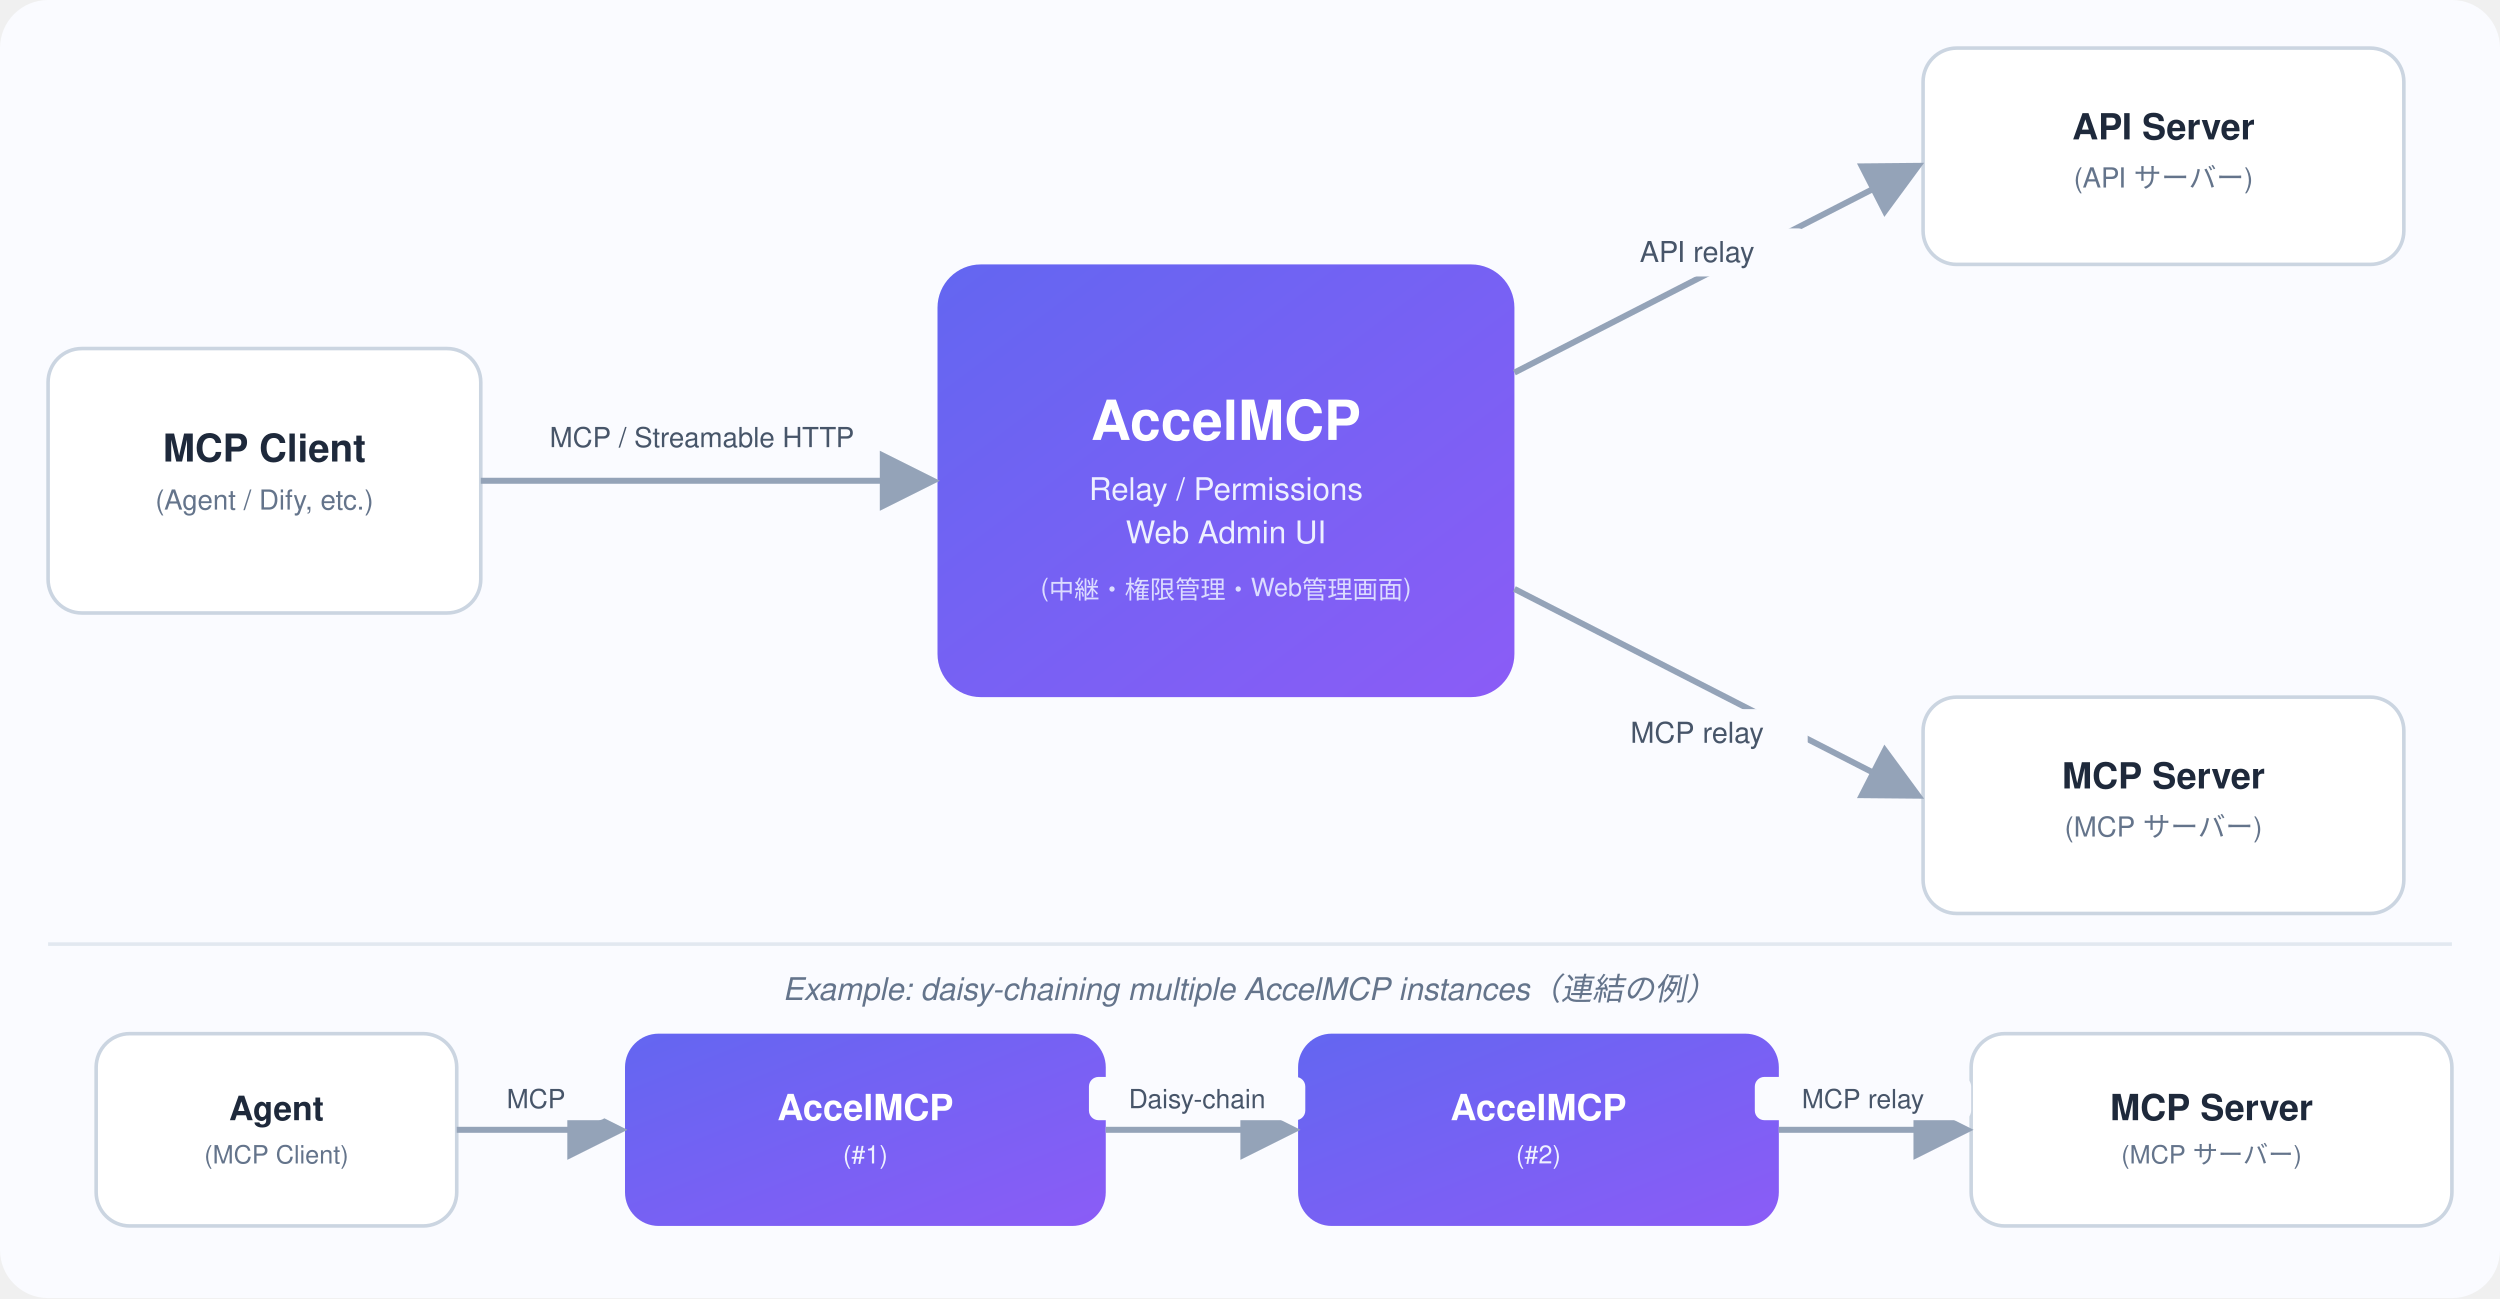
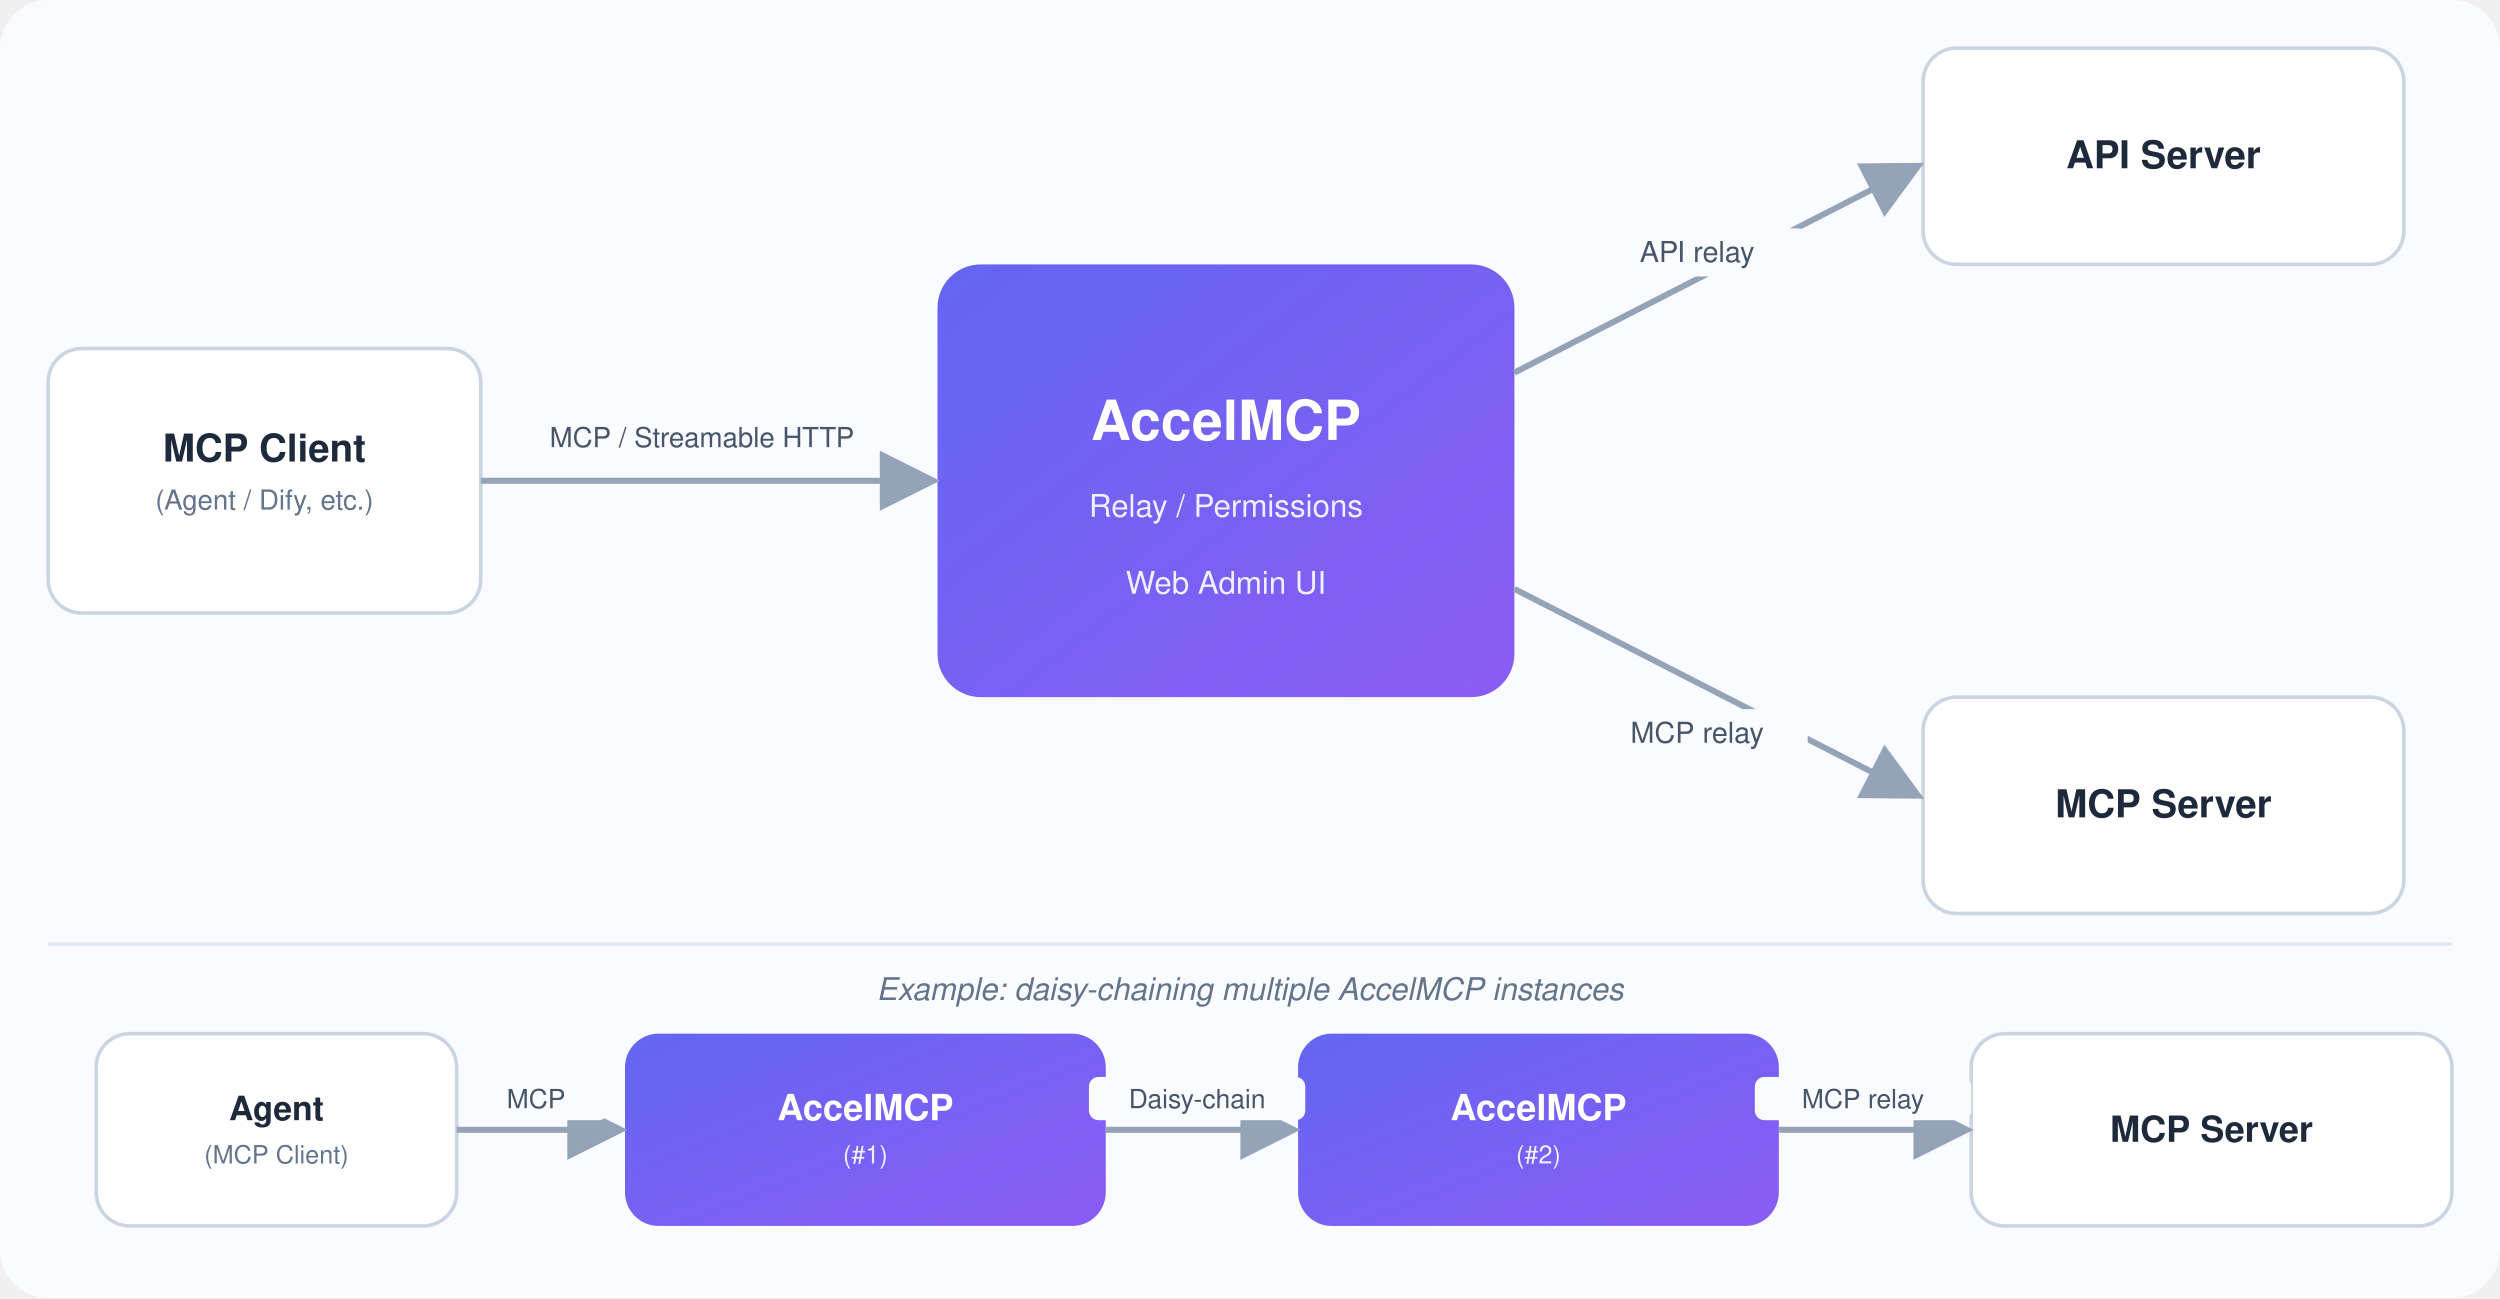
<svg xmlns="http://www.w3.org/2000/svg" viewBox="0 0 1040 540" width="1040" height="540" font-family="Helvetica, Arial, sans-serif">
  <defs>
    <linearGradient id="accelGradient" x1="0%" y1="0%" x2="100%" y2="100%">
      <stop offset="0%" stop-color="#6366f1" />
      <stop offset="100%" stop-color="#8b5cf6" />
    </linearGradient>
    <marker id="arrowhead" markerWidth="10" markerHeight="10" refX="8" refY="5" orient="auto" markerUnits="strokeWidth">
      <path d="M0,0 L10,5 L0,10 Z" fill="#94a3b8" />
    </marker>
  </defs>
  <rect x="0" y="0" width="1040" height="540" rx="20" fill="#fafbff" />
  <rect x="20" y="145" width="180" height="110" rx="14" fill="#ffffff" stroke="#cbd5e1" stroke-width="1.5" />
  <text x="110" y="192" text-anchor="middle" font-size="16" font-weight="bold" fill="#1e293b">MCP Client</text>
  <text x="110" y="212" text-anchor="middle" font-size="11.5" fill="#64748b">(Agent / Dify, etc.)</text>
  <rect x="390" y="110" width="240" height="180" rx="18" fill="url(#accelGradient)" />
  <text x="510" y="183" text-anchor="middle" font-size="23" font-weight="bold" fill="#ffffff">AccelMCP</text>
-   <text x="510" y="208" text-anchor="middle" font-size="13" fill="#eef0ff">Relay / Permissions</text>
-   <text x="510" y="226" text-anchor="middle" font-size="13" fill="#eef0ff">Web Admin UI</text>
-   <text x="510" y="248" text-anchor="middle" font-size="10.5" fill="#dcdcff">(中継・権限管理・Web管理画面)</text>
+   <text x="510" y="215" text-anchor="middle" font-size="13" fill="#eef0ff">Relay / Permissions</text>
+   <text x="510" y="247" text-anchor="middle" font-size="13" fill="#eef0ff">Web Admin UI</text>
  <rect x="800" y="20" width="200" height="90" rx="14" fill="#ffffff" stroke="#cbd5e1" stroke-width="1.5" />
-   <text x="900" y="58" text-anchor="middle" font-size="15" font-weight="bold" fill="#1e293b">API Server</text>
-   <text x="900" y="78" text-anchor="middle" font-size="11.5" fill="#64748b">(API サーバー)</text>
+   <text x="900" y="70" text-anchor="middle" font-size="16" font-weight="bold" fill="#1e293b">API Server</text>
  <rect x="800" y="290" width="200" height="90" rx="14" fill="#ffffff" stroke="#cbd5e1" stroke-width="1.5" />
-   <text x="900" y="328" text-anchor="middle" font-size="15" font-weight="bold" fill="#1e293b">MCP Server</text>
-   <text x="900" y="348" text-anchor="middle" font-size="11.5" fill="#64748b">(MCP サーバー)</text>
+   <text x="900" y="340" text-anchor="middle" font-size="16" font-weight="bold" fill="#1e293b">MCP Server</text>
  <line x1="200" y1="200" x2="386" y2="200" stroke="#94a3b8" stroke-width="2.5" marker-end="url(#arrowhead)" />
  <rect x="225" y="172" width="135" height="20" rx="4" fill="#fafbff" />
  <text x="292" y="186" text-anchor="middle" font-size="11.5" fill="#475569">MCP / Streamable HTTP</text>
  <line x1="630" y1="155" x2="796" y2="70" stroke="#94a3b8" stroke-width="2.5" marker-end="url(#arrowhead)" />
  <rect x="660" y="95" width="92" height="20" rx="4" fill="#fafbff" />
  <text x="706" y="109" text-anchor="middle" font-size="12" fill="#475569">API relay</text>
  <line x1="630" y1="245" x2="796" y2="330" stroke="#94a3b8" stroke-width="2.5" marker-end="url(#arrowhead)" />
  <rect x="660" y="295" width="92" height="20" rx="4" fill="#fafbff" />
  <text x="706" y="309" text-anchor="middle" font-size="12" fill="#475569">MCP relay</text>
  <rect x="20" y="392" width="1000" height="1.5" fill="#e2e8f0" />
-   <text x="520" y="416" text-anchor="middle" font-size="13" font-style="italic" fill="#64748b">Example: daisy-chaining multiple AccelMCP instances（連結の例）</text>
+   <text x="520" y="416" text-anchor="middle" font-size="13" font-style="italic" fill="#64748b">Example: daisy-chaining multiple AccelMCP instances</text>
  <rect x="40" y="430" width="150" height="80" rx="14" fill="#ffffff" stroke="#cbd5e1" stroke-width="1.5" />
  <text x="115" y="466" text-anchor="middle" font-size="14" font-weight="bold" fill="#1e293b">Agent</text>
  <text x="115" y="484" text-anchor="middle" font-size="10.5" fill="#64748b">(MCP Client)</text>
  <rect x="260" y="430" width="200" height="80" rx="14" fill="url(#accelGradient)" />
  <text x="360" y="466" text-anchor="middle" font-size="15" font-weight="bold" fill="#ffffff">AccelMCP</text>
  <text x="360" y="484" text-anchor="middle" font-size="10.5" fill="#eef0ff">(#1)</text>
  <rect x="540" y="430" width="200" height="80" rx="14" fill="url(#accelGradient)" />
  <text x="640" y="466" text-anchor="middle" font-size="15" font-weight="bold" fill="#ffffff">AccelMCP</text>
  <text x="640" y="484" text-anchor="middle" font-size="10.5" fill="#eef0ff">(#2)</text>
  <rect x="820" y="430" width="200" height="80" rx="14" fill="#ffffff" stroke="#cbd5e1" stroke-width="1.5" />
-   <text x="920" y="466" text-anchor="middle" font-size="15" font-weight="bold" fill="#1e293b">MCP Server</text>
-   <text x="920" y="484" text-anchor="middle" font-size="10.5" fill="#64748b">(MCP サーバー)</text>
+   <text x="920" y="475" text-anchor="middle" font-size="15" font-weight="bold" fill="#1e293b">MCP Server</text>
  <line x1="190" y1="470" x2="256" y2="470" stroke="#94a3b8" stroke-width="2.5" marker-end="url(#arrowhead)" />
  <rect x="193" y="448" width="60" height="18" rx="4" fill="#fafbff" />
  <text x="223" y="461" text-anchor="middle" font-size="11" fill="#475569">MCP</text>
  <line x1="460" y1="470" x2="536" y2="470" stroke="#94a3b8" stroke-width="2.5" marker-end="url(#arrowhead)" />
  <rect x="453" y="448" width="90" height="18" rx="4" fill="#fafbff" />
  <text x="498" y="461" text-anchor="middle" font-size="11" fill="#475569">Daisy-chain</text>
  <line x1="740" y1="470" x2="816" y2="470" stroke="#94a3b8" stroke-width="2.5" marker-end="url(#arrowhead)" />
  <rect x="730" y="448" width="90" height="18" rx="4" fill="#fafbff" />
  <text x="775" y="461" text-anchor="middle" font-size="11" fill="#475569">MCP relay</text>
</svg>
